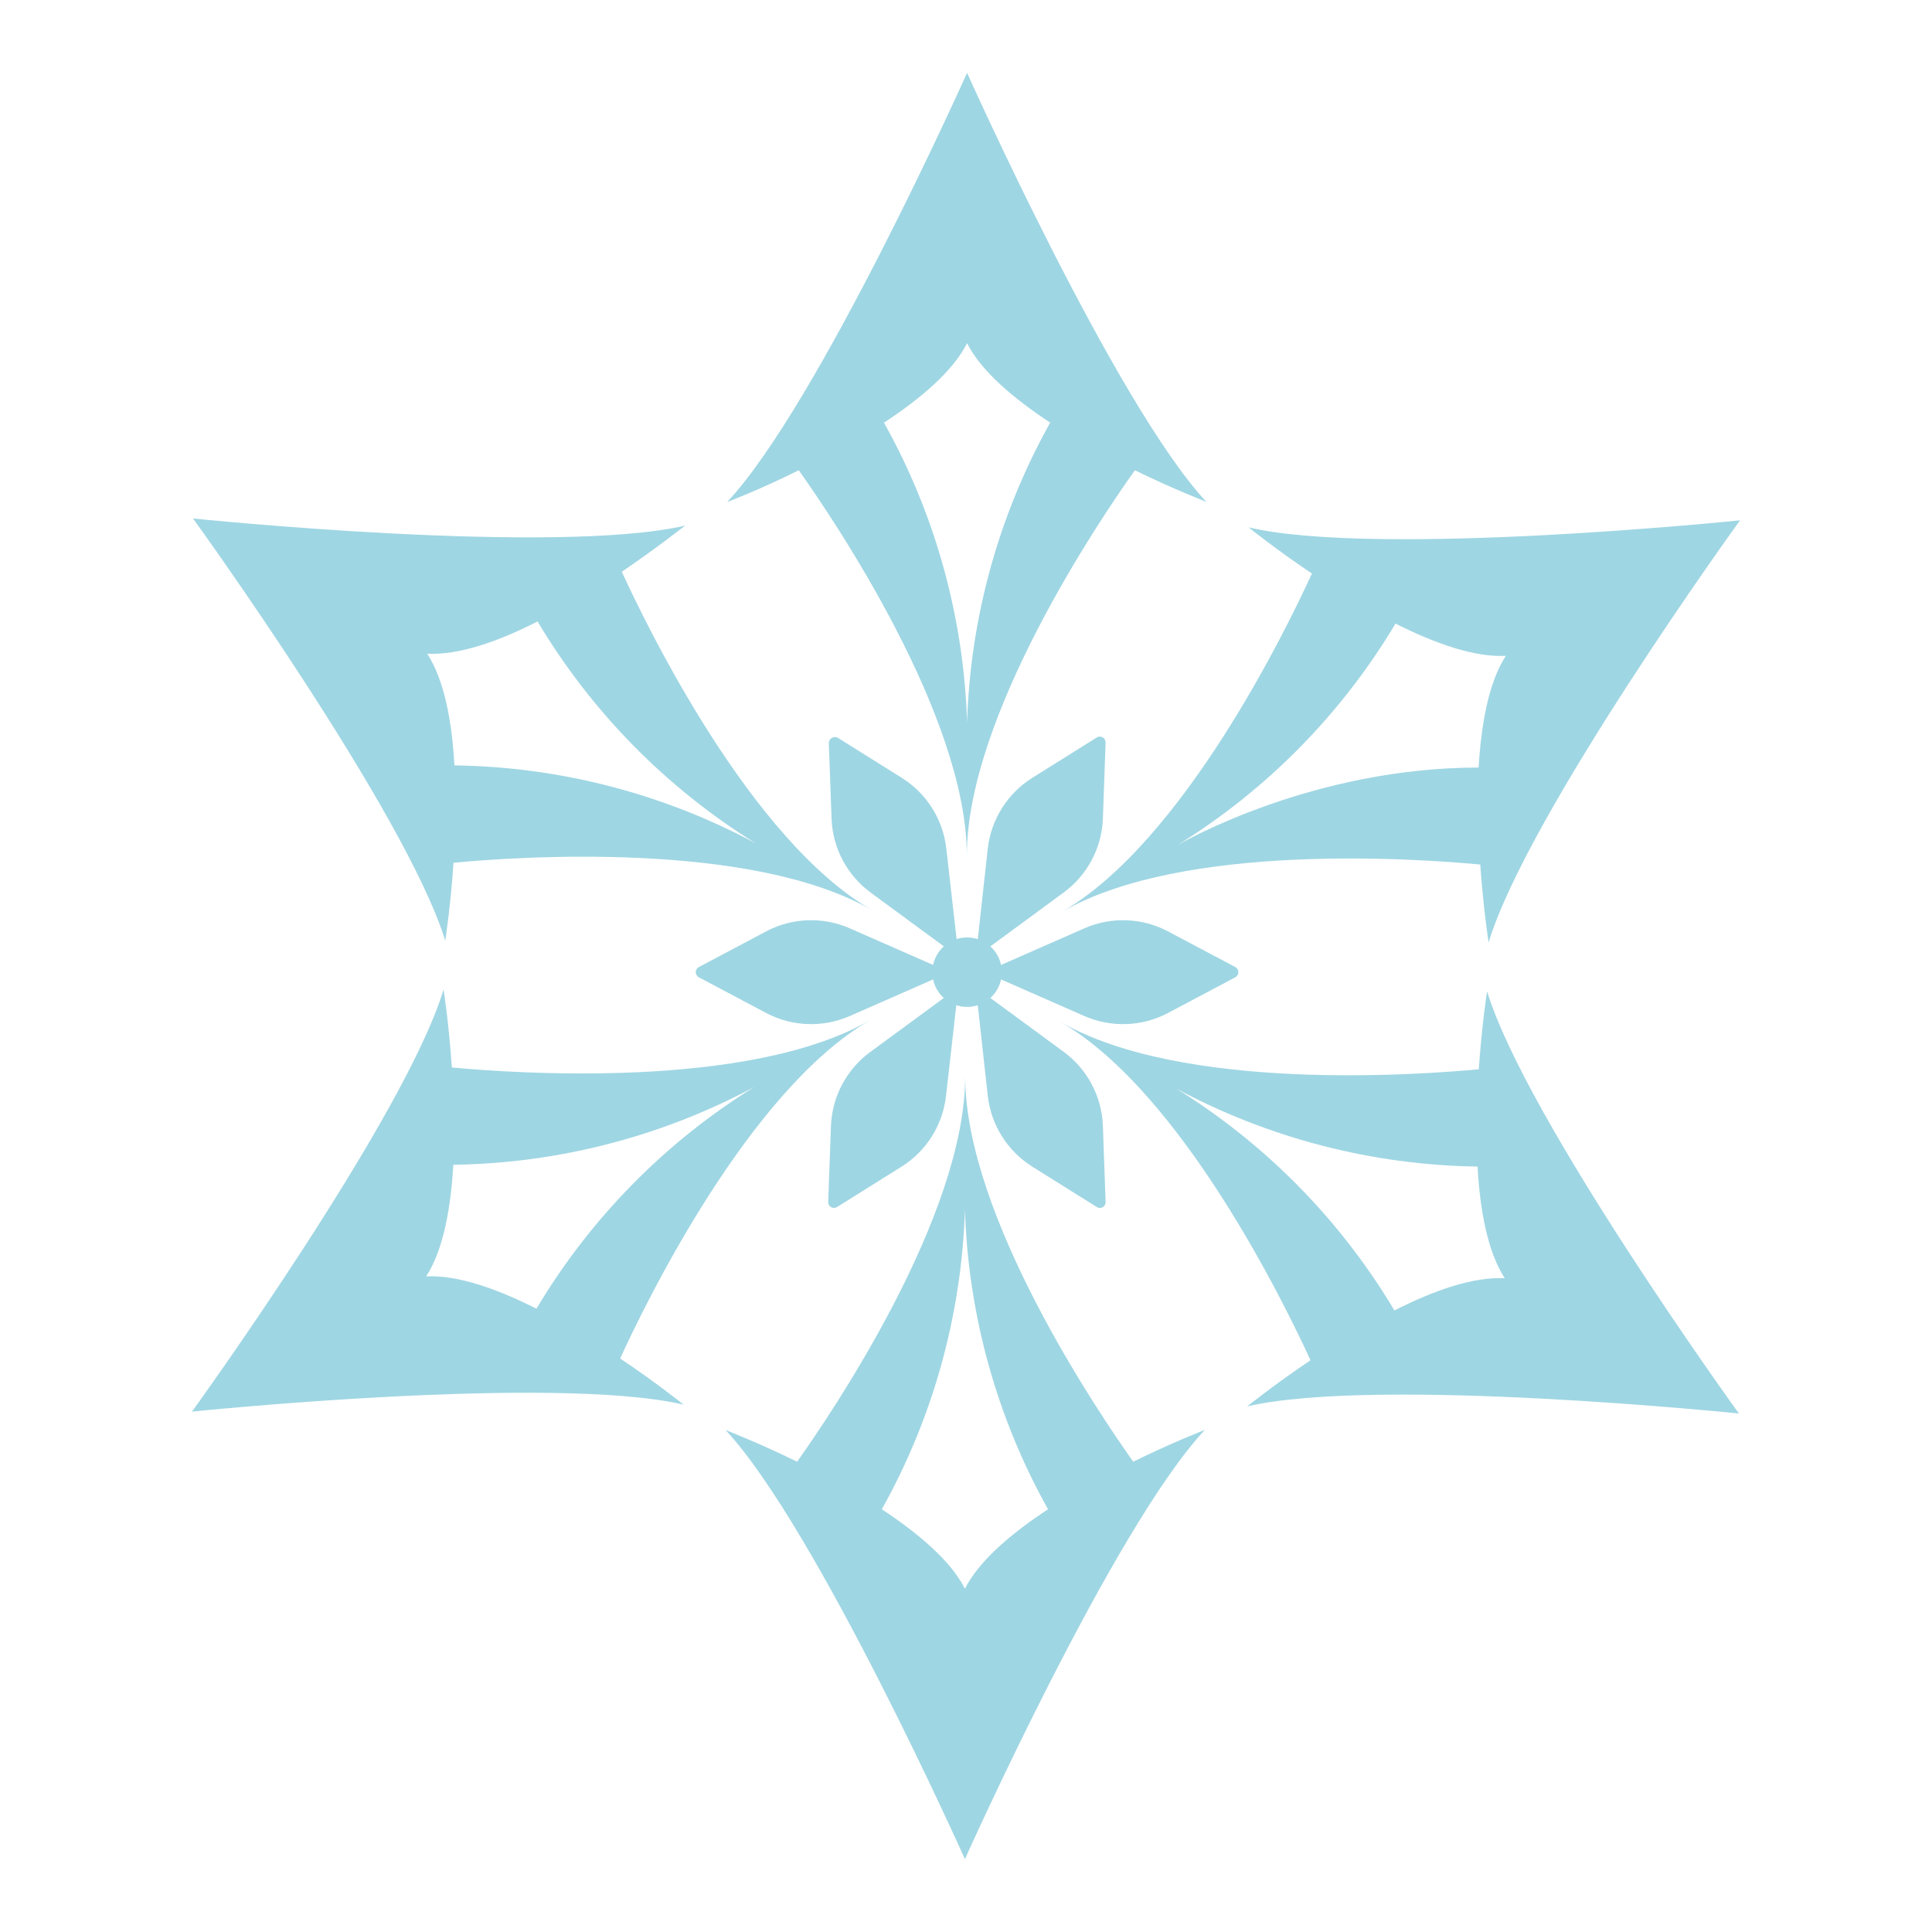
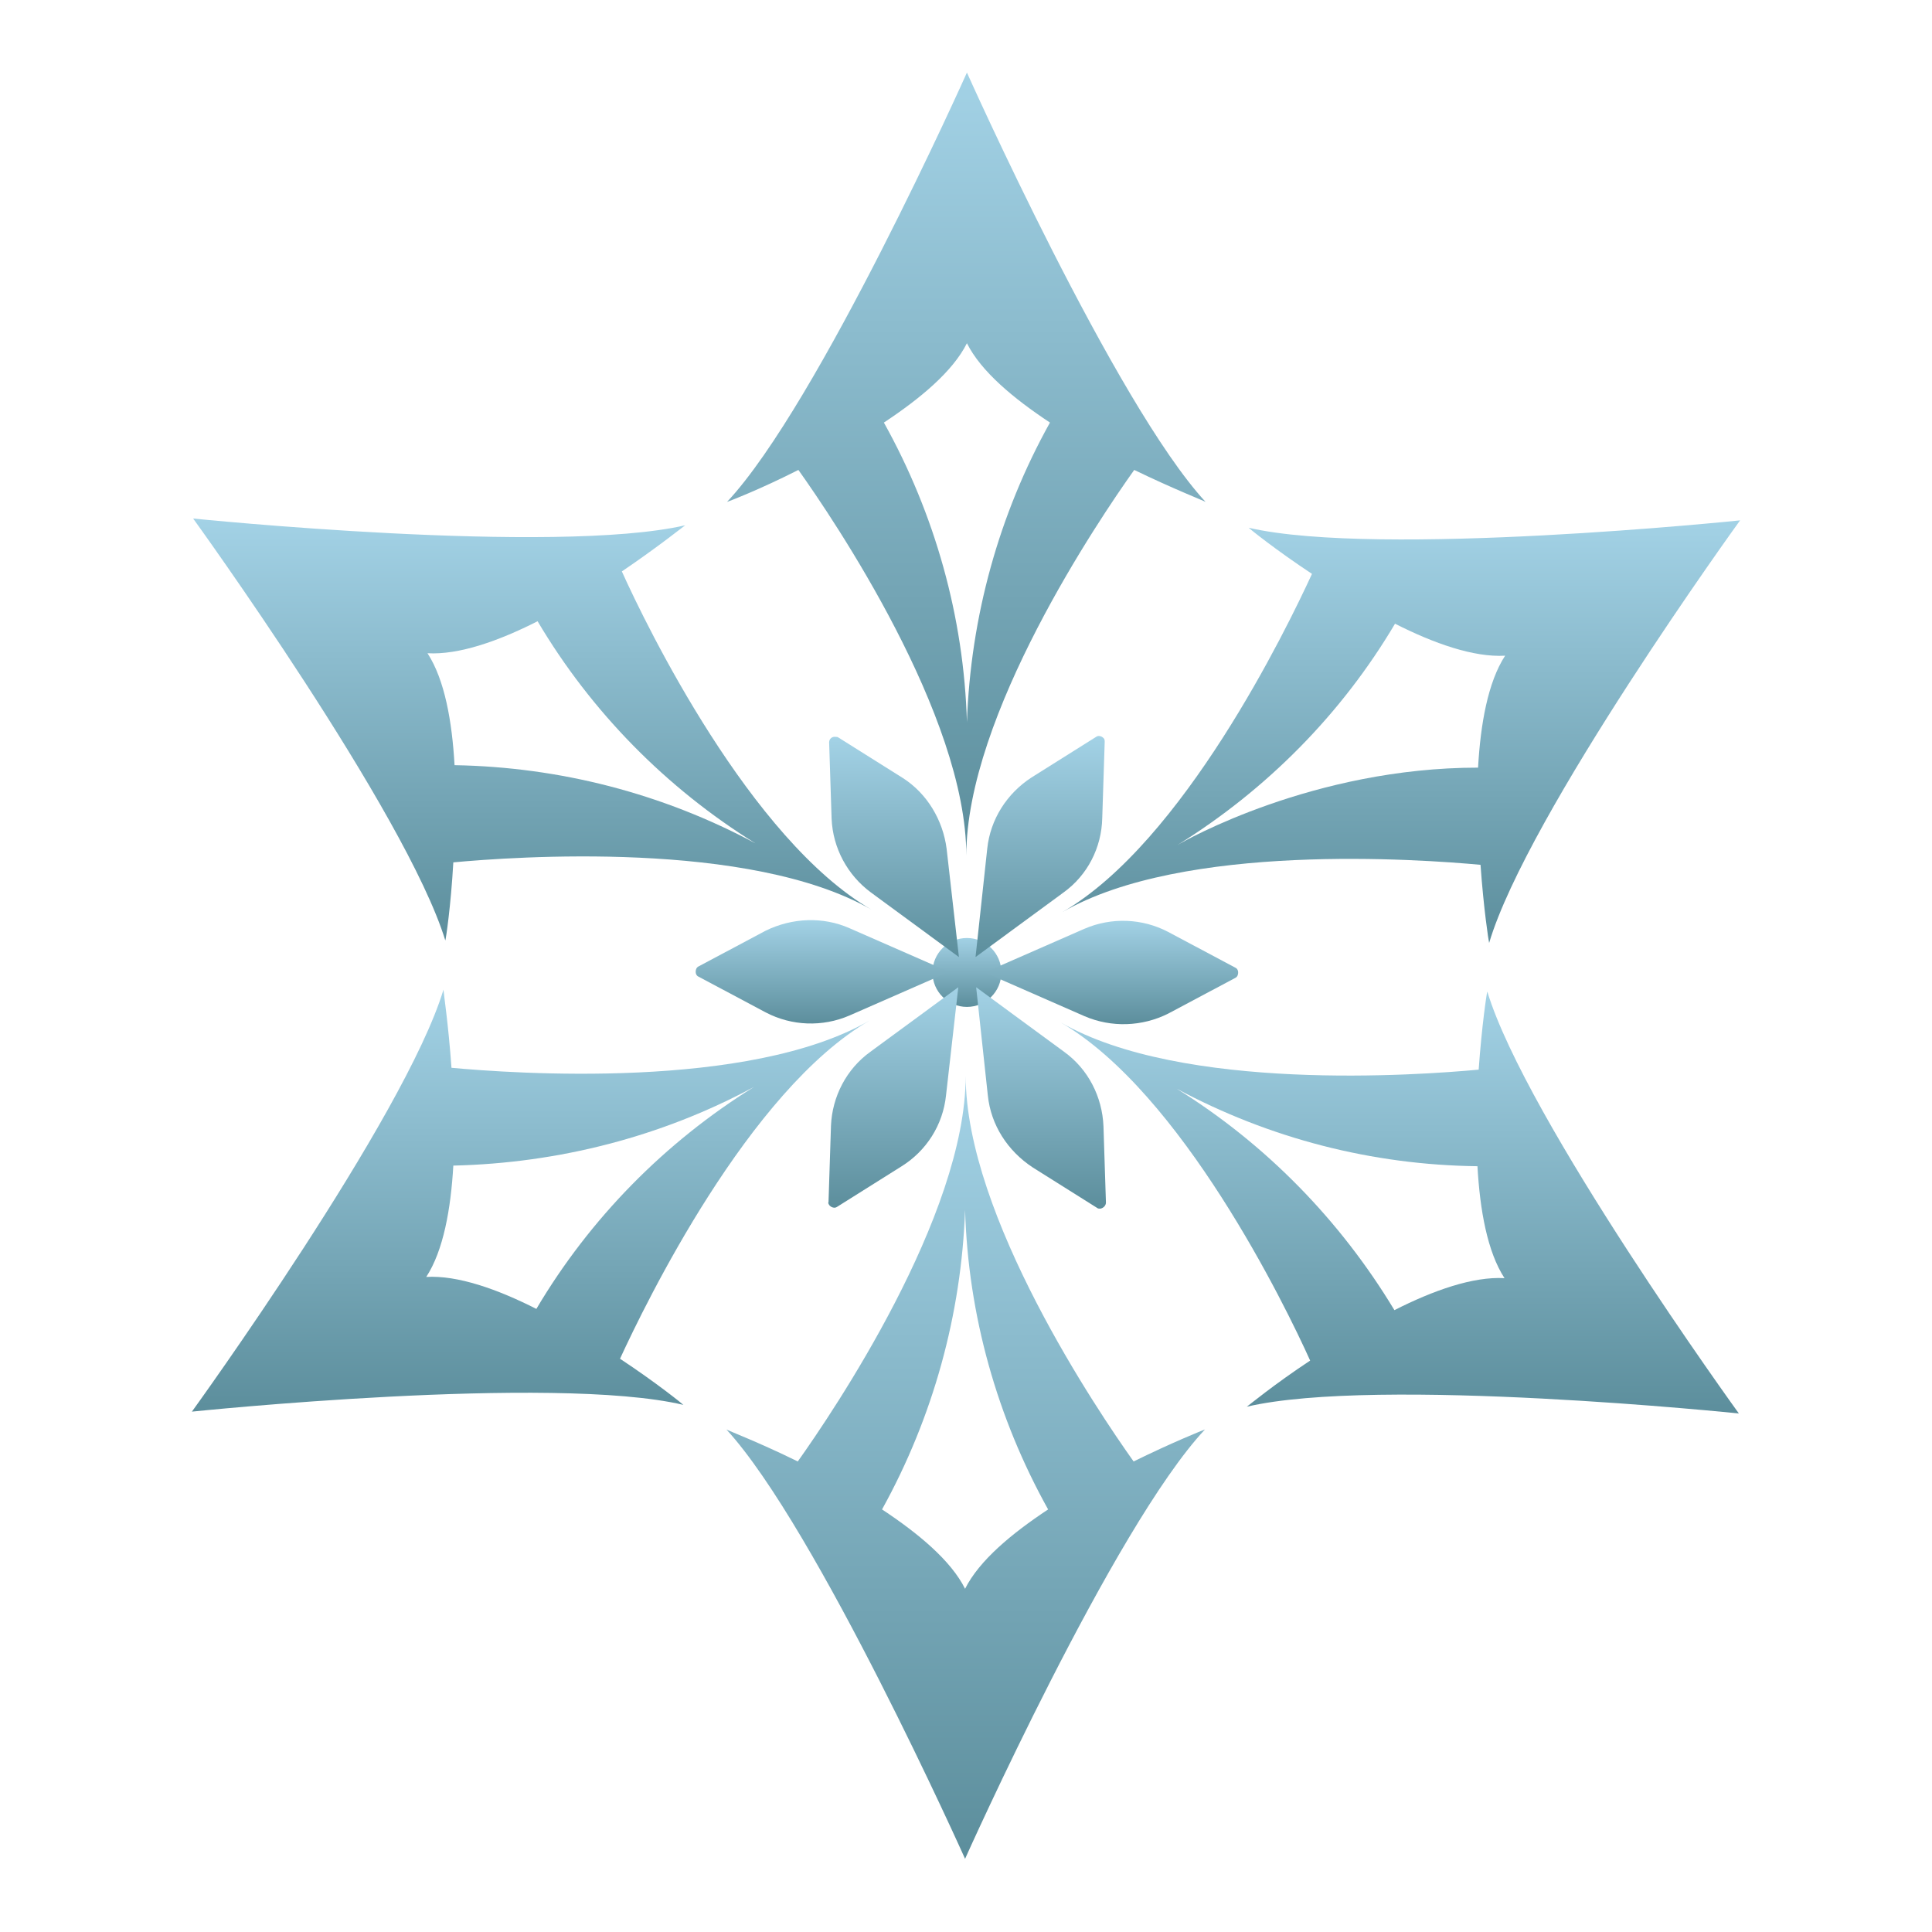
- <svg xmlns="http://www.w3.org/2000/svg" viewBox="0 0 314.09 314.09">
-   <defs>
-     <style>.cls-1{fill:#9fd6e3;}.cls-2{fill:none;}</style>
-   </defs>
-   <g id="Livello_2" data-name="Livello 2">
-     <g id="Livello_10" data-name="Livello 10">
-       <path class="cls-1" d="M157.22,11.84s-24.09,53.85-39,69.77c.31-.11,5.29-2,11.64-5.16,5.67,8,27.32,39.91,27.32,62.7,0-22.79,21.65-54.73,27.32-62.7,6.35,3.11,11.33,5,11.64,5.16C181.31,65.69,157.22,11.84,157.22,11.84Zm0,105.58a106.72,106.72,0,0,0-13.51-48.71c5.93-3.88,11.19-8.34,13.51-12.91,2.32,4.57,7.58,9,13.51,12.91A106.72,106.72,0,0,0,157.22,117.42Z" />
-       <path class="cls-1" d="M282.88,84.59S224.2,90.66,203,85.74c.25.21,4.42,3.56,10.28,7.5-4.06,8.89-20.9,43.61-40.63,55,19.73-11.4,58.22-8.62,68-7.69.49,7.05,1.3,12.34,1.36,12.66C248.29,132.38,282.88,84.59,282.88,84.59Zm-91.44,52.79a106.58,106.58,0,0,0,35.43-36c6.33,3.19,12.82,5.52,17.94,5.24-2.8,4.3-4,11.08-4.43,18.16C213.63,124.79,192.73,136.64,191.44,137.38Z" />
-       <path class="cls-1" d="M282.7,229.8S248.11,182,241.76,161.17c-.06.32-.87,5.61-1.35,12.66-9.74.93-48.22,3.71-68-7.69,19.74,11.4,36.57,46.11,40.64,55-5.87,3.94-10,7.29-10.29,7.5C224,223.73,282.7,229.8,282.7,229.8ZM191.27,177a106.79,106.79,0,0,0,48.94,12.65c.39,7.08,1.63,13.86,4.42,18.16-5.11-.28-11.61,2-17.93,5.24A106.77,106.77,0,0,0,191.27,177Z" />
-       <path class="cls-1" d="M156.87,302.24s24.09-53.85,39-69.77c-.31.11-5.29,2.05-11.64,5.16-5.67-8-27.32-39.91-27.32-62.7,0,22.79-21.65,54.73-27.32,62.7-6.35-3.11-11.33-5-11.64-5.16C132.78,248.39,156.87,302.24,156.87,302.24Zm0-105.58a106.72,106.72,0,0,0,13.51,48.71c-5.93,3.88-11.19,8.34-13.51,12.91-2.32-4.57-7.58-9-13.51-12.91A106.72,106.72,0,0,0,156.87,196.66Z" />
-       <path class="cls-1" d="M31.21,229.49s58.68-6.06,79.9-1.14c-.25-.22-4.42-3.56-10.29-7.5,4.07-8.9,20.91-43.62,40.64-55-19.73,11.39-58.22,8.61-68,7.69-.48-7.06-1.29-12.34-1.35-12.66C65.8,181.71,31.21,229.49,31.21,229.49Zm91.43-52.79a106.74,106.74,0,0,0-35.43,36.06c-6.32-3.2-12.81-5.52-17.93-5.25,2.8-4.29,4-11.08,4.42-18.15A106.73,106.73,0,0,0,122.64,176.7Z" />
-       <path class="cls-1" d="M31.38,84.29s34.59,47.79,41,68.63c.06-.33.87-5.61,1.35-12.66,9.73-.93,48.22-3.71,68,7.69-19.74-11.4-36.58-46.12-40.64-55,5.87-4,10-7.29,10.29-7.5C90.06,90.35,31.38,84.29,31.38,84.29Zm91.44,52.79a106.65,106.65,0,0,0-48.94-12.65c-.4-7.08-1.63-13.86-4.43-18.16,5.12.28,11.61-2,17.94-5.24A106.77,106.77,0,0,0,122.82,137.08Z" />
-       <circle class="cls-1" cx="157.22" cy="158.05" r="5.65" />
-       <path class="cls-1" d="M153.85,138l2,17.62-14.29-10.5a15.63,15.63,0,0,1-6.37-12l-.45-12.36a1,1,0,0,1,1.44-.83l10.48,6.56A15.64,15.64,0,0,1,153.85,138Z" />
-       <path class="cls-1" d="M172.93,145.09l-14.29,10.5L160.58,138a15.68,15.68,0,0,1,7.25-11.55l10.48-6.56a.94.94,0,0,1,1.43.83l-.44,12.36A15.63,15.63,0,0,1,172.93,145.09Z" />
-       <path class="cls-1" d="M176.29,165.18l-16.23-7.13,16.23-7.13a15.62,15.62,0,0,1,13.62.51l10.92,5.79a.94.94,0,0,1,0,1.66l-10.92,5.79A15.65,15.65,0,0,1,176.29,165.18Z" />
-       <path class="cls-1" d="M160.58,178.13l-1.94-17.62L172.93,171a15.65,15.65,0,0,1,6.37,12.05l.44,12.35a.93.93,0,0,1-1.43.83l-10.48-6.56A15.68,15.68,0,0,1,160.58,178.13Z" />
-       <path class="cls-1" d="M141.51,171l14.29-10.49-2,17.62a15.63,15.63,0,0,1-7.24,11.54l-10.48,6.56a.94.94,0,0,1-1.44-.83l.45-12.35A15.65,15.65,0,0,1,141.51,171Z" />
-       <path class="cls-1" d="M138.15,150.92l16.23,7.13-16.23,7.13a15.65,15.65,0,0,1-13.62-.51l-10.92-5.79a.94.94,0,0,1,0-1.66l10.92-5.79A15.62,15.62,0,0,1,138.15,150.92Z" />
-       <rect class="cls-2" width="314.09" height="314.09" />
-     </g>
+ <svg xmlns="http://www.w3.org/2000/svg" version="1.1" id="Cryo" x="0px" y="0px" viewBox="0 0 314.1 314.1" style="enable-background:new 0 0 314.1 314.1;" xml:space="preserve">
+   <style type="text/css">.st0{fill:url(#SVGID_1_)}.st1{fill:url(#SVGID_00000142136038392429953340000005971224841979683715_)}.st2{fill:url(#SVGID_00000075851450857555831230000011903058274728713360_)}.st3{fill:url(#SVGID_00000164502546767576169270000013828691049320870816_)}.st4{fill:url(#SVGID_00000043456003292119811720000003456053408968770999_)}.st5{fill:url(#SVGID_00000155860188699725705070000003681620737696103553_)}.st6{fill:url(#SVGID_00000142891180732693825850000006767198357508798872_)}.st7{fill:url(#SVGID_00000028303480580233296990000001324576617495847058_)}.st8{fill:url(#SVGID_00000064355068092991956940000009747537949495749766_)}.st9{fill:url(#SVGID_00000140012084702921098390000016727549678092012204_)}.st10{fill:url(#SVGID_00000114074375156742116660000016099537602549696130_)}.st11{fill:url(#SVGID_00000079466972976297497020000013741837904759006338_)}.st12{fill:url(#SVGID_00000094593560042876929490000015371850186775385517_)}.st13{fill:none}</style>
+   <g id="Livello">
+     <linearGradient id="SVGID_1_" gradientUnits="userSpaceOnUse" x1="157.18" y1="11.84" x2="157.18" y2="139.15">
+       <stop offset="0" style="stop-color:#A3D2E6" />
+       <stop offset="1" style="stop-color:#5C8E9C" />
+     </linearGradient>
+     <path class="st0" d="M157.2,11.8c0,0-24.1,53.9-39,69.8c0.3-0.1,5.3-2,11.6-5.2c5.7,8,27.3,39.9,27.3,62.7c0-22.8,21.6-54.7,27.3-62.7c6.4,3.1,11.3,5,11.6,5.2C181.3,65.7,157.2,11.8,157.2,11.8z M157.2,117.4c-0.5-17.1-5.2-33.8-13.5-48.7c5.9-3.9,11.2-8.3,13.5-12.9c2.3,4.6,7.6,9,13.5,12.9C162.4,83.6,157.8,100.3,157.2,117.4z" />
+     <linearGradient id="SVGID_00000031900821617160127010000001890371519604460465_" gradientUnits="userSpaceOnUse" x1="227.765" y1="84.59" x2="227.765" y2="153.21">
+       <stop offset="0" style="stop-color:#A3D2E6" />
+       <stop offset="1" style="stop-color:#5C8E9C" />
+     </linearGradient>
+     <path style="fill:url(#SVGID_00000031900821617160127010000001890371519604460465_);" d="M282.9,84.6c0,0-58.7,6.1-79.9,1.2c0.2,0.2,4.4,3.6,10.3,7.5c-4.1,8.9-20.9,43.6-40.6,55c19.7-11.4,58.2-8.6,68-7.7c0.5,7.1,1.3,12.3,1.4,12.7C248.3,132.4,282.9,84.6,282.9,84.6z M191.4,137.4c14.5-9,26.7-21.3,35.4-36c6.3,3.2,12.8,5.5,17.9,5.2c-2.8,4.3-4,11.1-4.4,18.2C213.6,124.8,192.7,136.6,191.4,137.4z" />
+     <linearGradient id="SVGID_00000096782029160705456710000008930758951896333980_" gradientUnits="userSpaceOnUse" x1="227.555" y1="161.17" x2="227.555" y2="229.8">
+       <stop offset="0" style="stop-color:#A3D2E6" />
+       <stop offset="1" style="stop-color:#5C8E9C" />
+     </linearGradient>
+     <path style="fill:url(#SVGID_00000096782029160705456710000008930758951896333980_);" d="M282.7,229.8c0,0-34.6-47.8-40.9-68.6c-0.1,0.3-0.9,5.6-1.4,12.7c-9.7,0.9-48.2,3.7-68-7.7c19.7,11.4,36.6,46.1,40.6,55c-5.9,3.9-10,7.3-10.3,7.5C224,223.7,282.7,229.8,282.7,229.8z M191.3,177c15.1,8.1,31.8,12.4,48.9,12.6c0.4,7.1,1.6,13.9,4.4,18.2c-5.1-0.3-11.6,2-17.9,5.2C217.9,198.4,205.8,186,191.3,177z" />
+     <linearGradient id="SVGID_00000114073461084814334330000002384403641031653531_" gradientUnits="userSpaceOnUse" x1="156.91" y1="174.93" x2="156.91" y2="302.24">
+       <stop offset="0" style="stop-color:#A3D2E6" />
+       <stop offset="1" style="stop-color:#5C8E9C" />
+     </linearGradient>
+     <path style="fill:url(#SVGID_00000114073461084814334330000002384403641031653531_);" d="M156.9,302.2c0,0,24.1-53.9,39-69.8c-0.3,0.1-5.3,2.1-11.6,5.2c-5.7-8-27.3-39.9-27.3-62.7c0,22.8-21.6,54.7-27.3,62.7c-6.3-3.1-11.3-5-11.6-5.2C132.8,248.4,156.9,302.2,156.9,302.2z M156.9,196.7c0.5,17.1,5.2,33.8,13.5,48.7c-5.9,3.9-11.2,8.3-13.5,12.9c-2.3-4.6-7.6-9-13.5-12.9C151.7,230.4,156.3,213.7,156.9,196.7L156.9,196.7z" />
+     <linearGradient id="SVGID_00000010275387009098364610000006049397955593942443_" gradientUnits="userSpaceOnUse" x1="86.335" y1="160.88" x2="86.335" y2="229.49">
+       <stop offset="0" style="stop-color:#A3D2E6" />
+       <stop offset="1" style="stop-color:#5C8E9C" />
+     </linearGradient>
+     <path style="fill:url(#SVGID_00000010275387009098364610000006049397955593942443_);" d="M31.2,229.5c0,0,58.7-6.1,79.9-1.1c-0.2-0.2-4.4-3.6-10.3-7.5c4.1-8.9,20.9-43.6,40.6-55c-19.7,11.4-58.2,8.6-68,7.7c-0.5-7.1-1.3-12.3-1.3-12.7C65.8,181.7,31.2,229.5,31.2,229.5z M122.6,176.7c-14.5,9-26.7,21.4-35.4,36.1c-6.3-3.2-12.8-5.5-17.9-5.2c2.8-4.3,4-11.1,4.4-18.1C90.8,189.1,107.6,184.8,122.6,176.7L122.6,176.7z" />
+     <linearGradient id="SVGID_00000168822401192914142670000009057501841203856824_" gradientUnits="userSpaceOnUse" x1="86.555" y1="84.29" x2="86.555" y2="152.92">
+       <stop offset="0" style="stop-color:#A3D2E6" />
+       <stop offset="1" style="stop-color:#5C8E9C" />
+     </linearGradient>
+     <path style="fill:url(#SVGID_00000168822401192914142670000009057501841203856824_);" d="M31.4,84.3c0,0,34.6,47.8,41,68.6c0.1-0.3,0.9-5.6,1.3-12.7c9.7-0.9,48.2-3.7,68,7.7c-19.7-11.4-36.6-46.1-40.6-55c5.9-4,10-7.3,10.3-7.5C90.1,90.3,31.4,84.3,31.4,84.3z M122.8,137.1c-15.1-8.1-31.8-12.4-48.9-12.7c-0.4-7.1-1.6-13.9-4.4-18.2c5.1,0.3,11.6-2,17.9-5.2C96.1,115.7,108.3,128.1,122.8,137.1z" />
+     <linearGradient id="SVGID_00000068647421908075672440000018217043062739205513_" gradientUnits="userSpaceOnUse" x1="157.22" y1="152.4" x2="157.22" y2="163.7">
+       <stop offset="0" style="stop-color:#A3D2E6" />
+       <stop offset="1" style="stop-color:#5C8E9C" />
+     </linearGradient>
+     <circle style="fill:url(#SVGID_00000068647421908075672440000018217043062739205513_);" cx="157.2" cy="158.1" r="5.6" />
+     <linearGradient id="SVGID_00000120519068243430923650000017782152150037172150_" gradientUnits="userSpaceOnUse" x1="145.295" y1="119.827" x2="145.295" y2="155.62">
+       <stop offset="0" style="stop-color:#A3D2E6" />
+       <stop offset="1" style="stop-color:#5C8E9C" />
+     </linearGradient>
+     <path style="fill:url(#SVGID_00000120519068243430923650000017782152150037172150_);" d="M153.9,138l2,17.6l-14.3-10.5c-3.8-2.8-6.2-7.2-6.4-12l-0.4-12.4c0-0.6,0.5-1,1.1-0.9c0.1,0,0.3,0,0.4,0.1l10.5,6.6C150.7,129,153.3,133.3,153.9,138z" />
+     <linearGradient id="SVGID_00000048462276928700884820000010511582864740016005_" gradientUnits="userSpaceOnUse" x1="169.19" y1="119.752" x2="169.19" y2="155.59">
+       <stop offset="0" style="stop-color:#A3D2E6" />
+       <stop offset="1" style="stop-color:#5C8E9C" />
+     </linearGradient>
+     <path style="fill:url(#SVGID_00000048462276928700884820000010511582864740016005_);" d="M172.9,145.1l-14.3,10.5l1.9-17.6c0.5-4.8,3.2-9,7.2-11.6l10.5-6.6c0.4-0.3,1-0.1,1.3,0.3c0.1,0.2,0.1,0.3,0.1,0.5l-0.4,12.4C179.1,137.8,176.8,142.3,172.9,145.1z" />
+     <linearGradient id="SVGID_00000052826447725140898070000015298397792846116533_" gradientUnits="userSpaceOnUse" x1="180.695" y1="149.6" x2="180.695" y2="166.496">
+       <stop offset="0" style="stop-color:#A3D2E6" />
+       <stop offset="1" style="stop-color:#5C8E9C" />
+     </linearGradient>
+     <path style="fill:url(#SVGID_00000052826447725140898070000015298397792846116533_);" d="M176.3,165.2l-16.2-7.1l16.2-7.1c4.4-1.9,9.4-1.7,13.6,0.5l10.9,5.8c0.5,0.2,0.6,0.8,0.4,1.3c-0.1,0.2-0.2,0.3-0.4,0.4l-10.9,5.8C185.7,166.9,180.7,167.1,176.3,165.2z" />
+     <linearGradient id="SVGID_00000153662833919717578010000001578008837397263521_" gradientUnits="userSpaceOnUse" x1="169.191" y1="160.51" x2="169.191" y2="196.377">
+       <stop offset="0" style="stop-color:#A3D2E6" />
+       <stop offset="1" style="stop-color:#5C8E9C" />
+     </linearGradient>
+     <path style="fill:url(#SVGID_00000153662833919717578010000001578008837397263521_);" d="M160.6,178.1l-1.9-17.6l14.3,10.5c3.9,2.8,6.2,7.3,6.4,12.1l0.4,12.4c0,0.5-0.4,0.9-0.9,1c-0.2,0-0.4,0-0.5-0.1l-10.5-6.6C163.8,187.1,161.1,182.9,160.6,178.1z" />
+     <linearGradient id="SVGID_00000125566701742454489220000015969532062017662636_" gradientUnits="userSpaceOnUse" x1="145.22" y1="160.51" x2="145.22" y2="196.375">
+       <stop offset="0" style="stop-color:#A3D2E6" />
+       <stop offset="1" style="stop-color:#5C8E9C" />
+     </linearGradient>
+     <path style="fill:url(#SVGID_00000125566701742454489220000015969532062017662636_);" d="M141.5,171l14.3-10.5l-2,17.6c-0.5,4.8-3.2,9-7.2,11.5l-10.5,6.6c-0.4,0.3-1,0.1-1.3-0.3c-0.1-0.2-0.2-0.3-0.1-0.5l0.4-12.4C135.3,178.3,137.6,173.8,141.5,171z" />
+     <linearGradient id="SVGID_00000130605335002107583810000000658611692817957531_" gradientUnits="userSpaceOnUse" x1="133.745" y1="149.6" x2="133.745" y2="166.496">
+       <stop offset="0" style="stop-color:#A3D2E6" />
+       <stop offset="1" style="stop-color:#5C8E9C" />
+     </linearGradient>
+     <path style="fill:url(#SVGID_00000130605335002107583810000000658611692817957531_);" d="M138.1,150.9l16.2,7.1l-16.2,7.1c-4.4,1.9-9.4,1.7-13.6-0.5l-10.9-5.8c-0.5-0.2-0.6-0.8-0.4-1.3c0.1-0.2,0.2-0.3,0.4-0.4l10.9-5.8C128.8,149.2,133.8,149,138.1,150.9z" />
+     <rect class="st13" width="314.1" height="314.1" />
  </g>
</svg>
